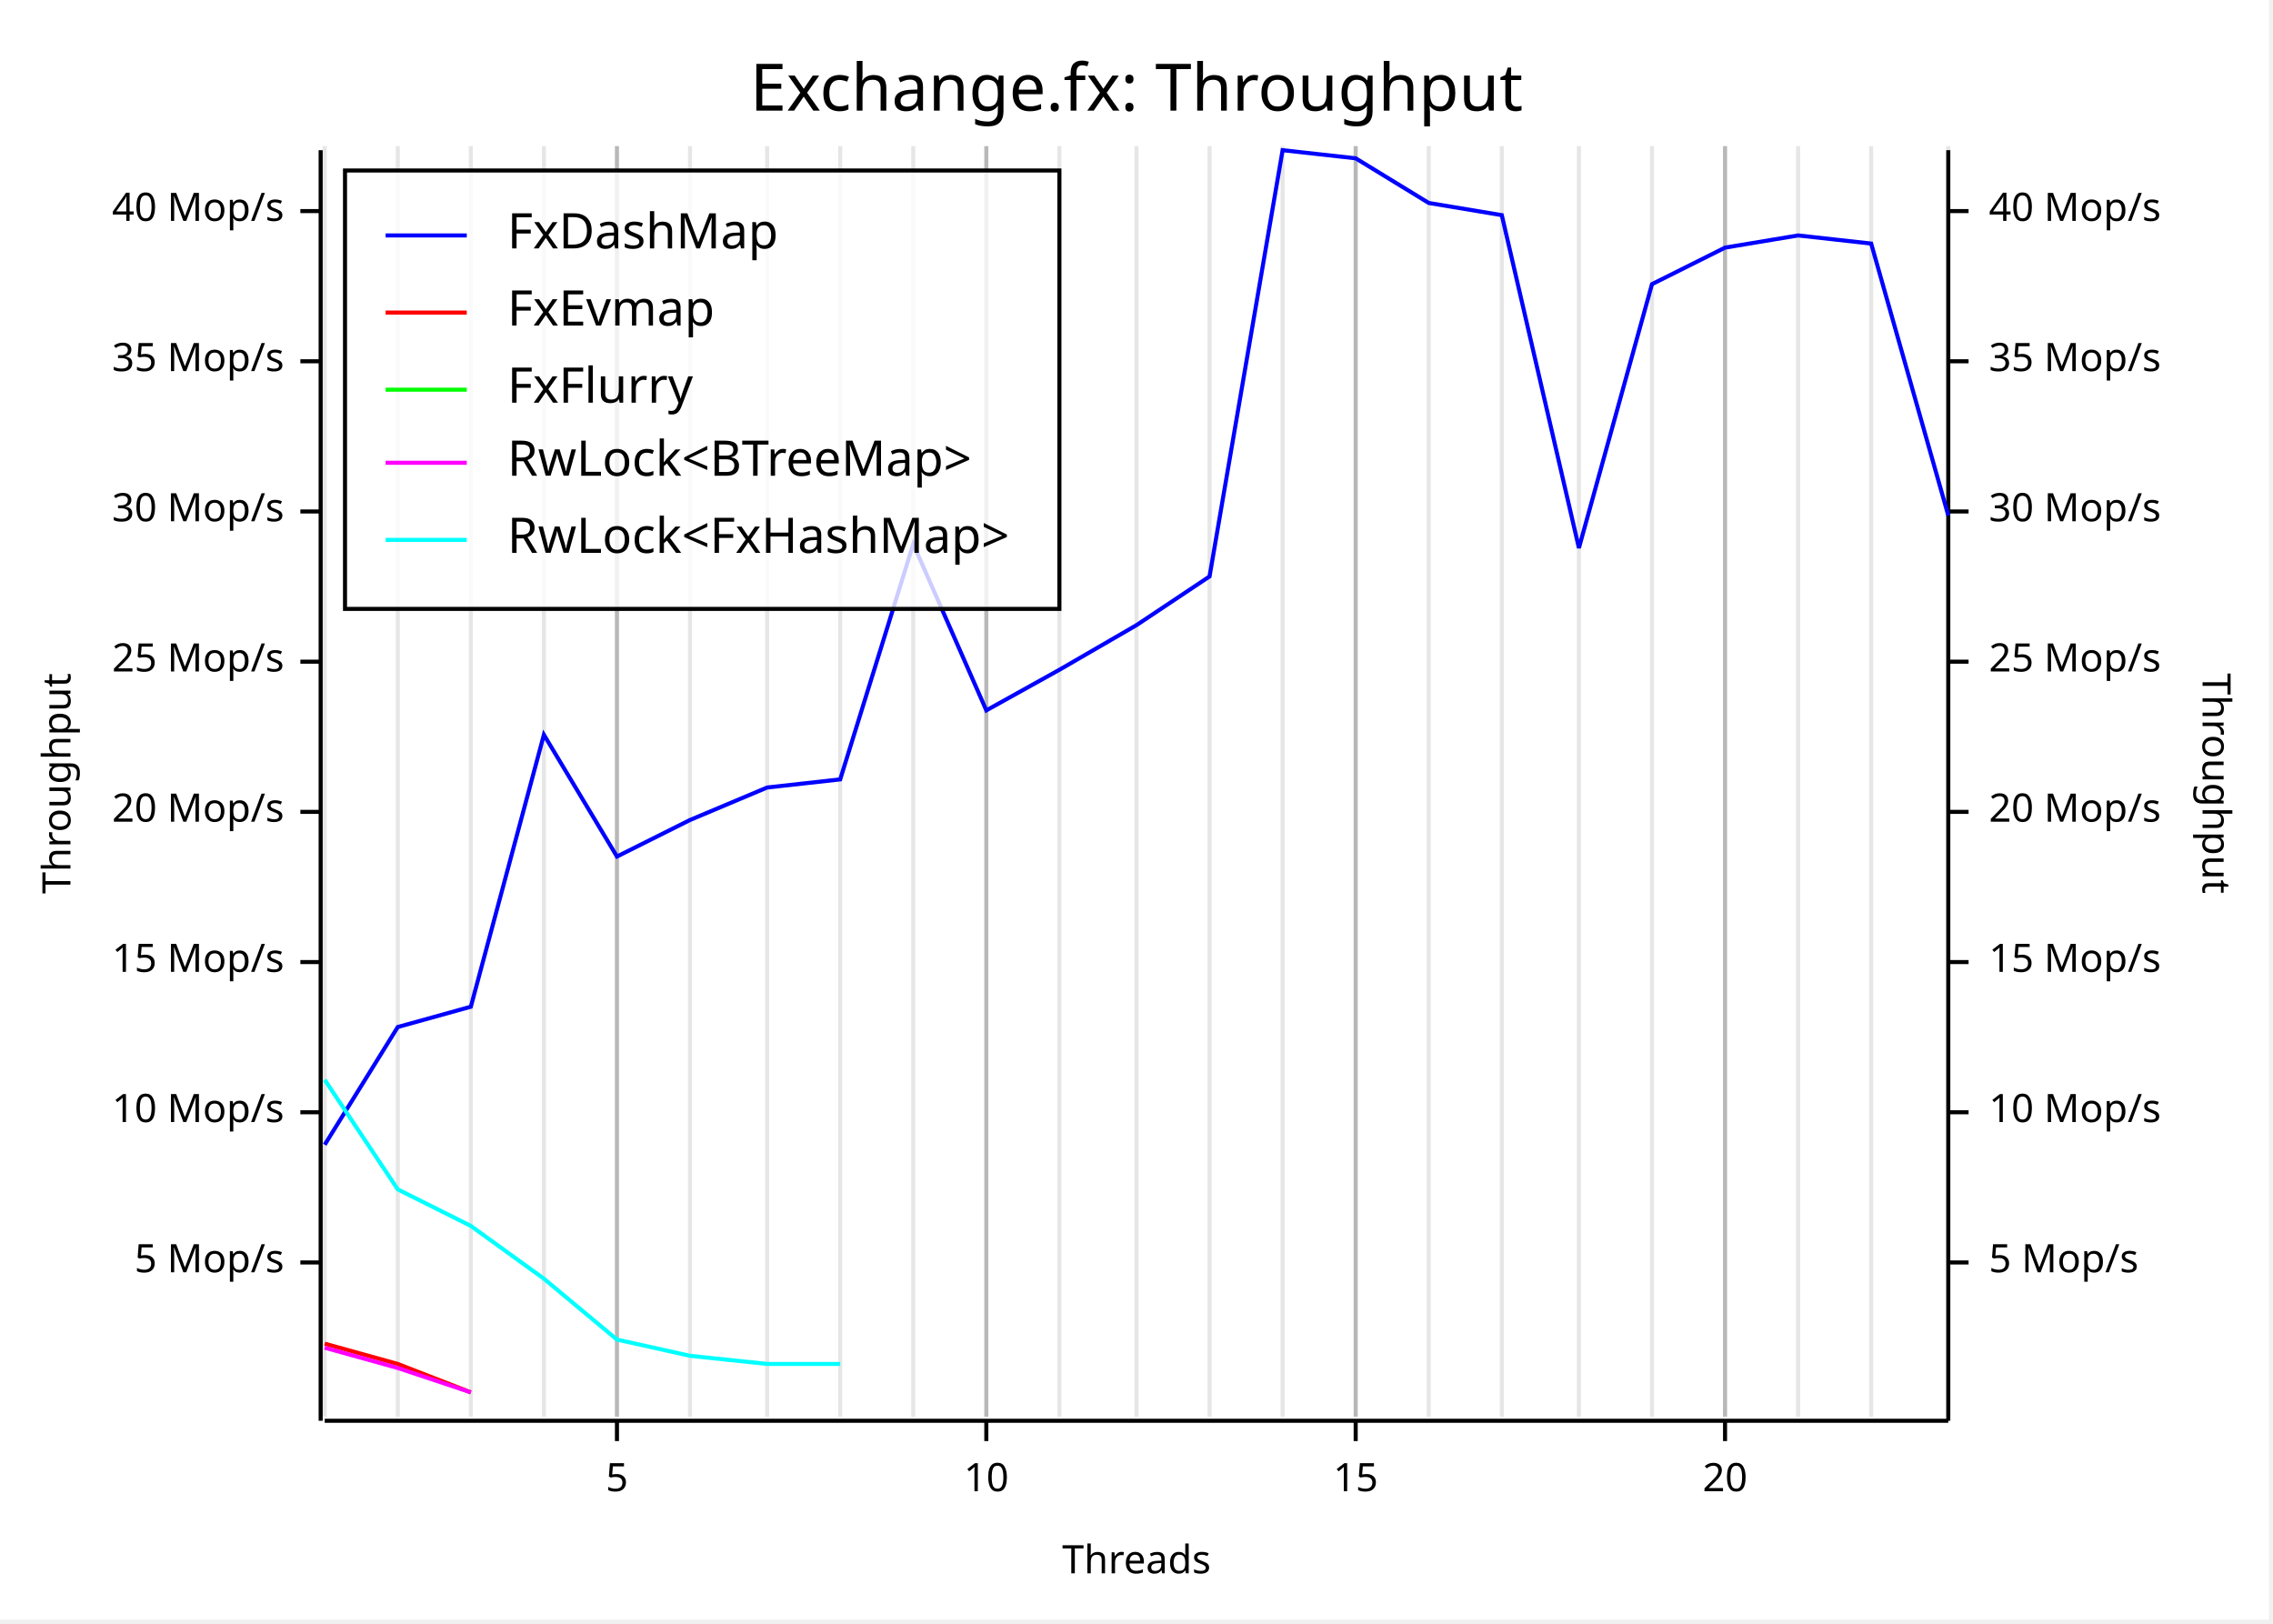
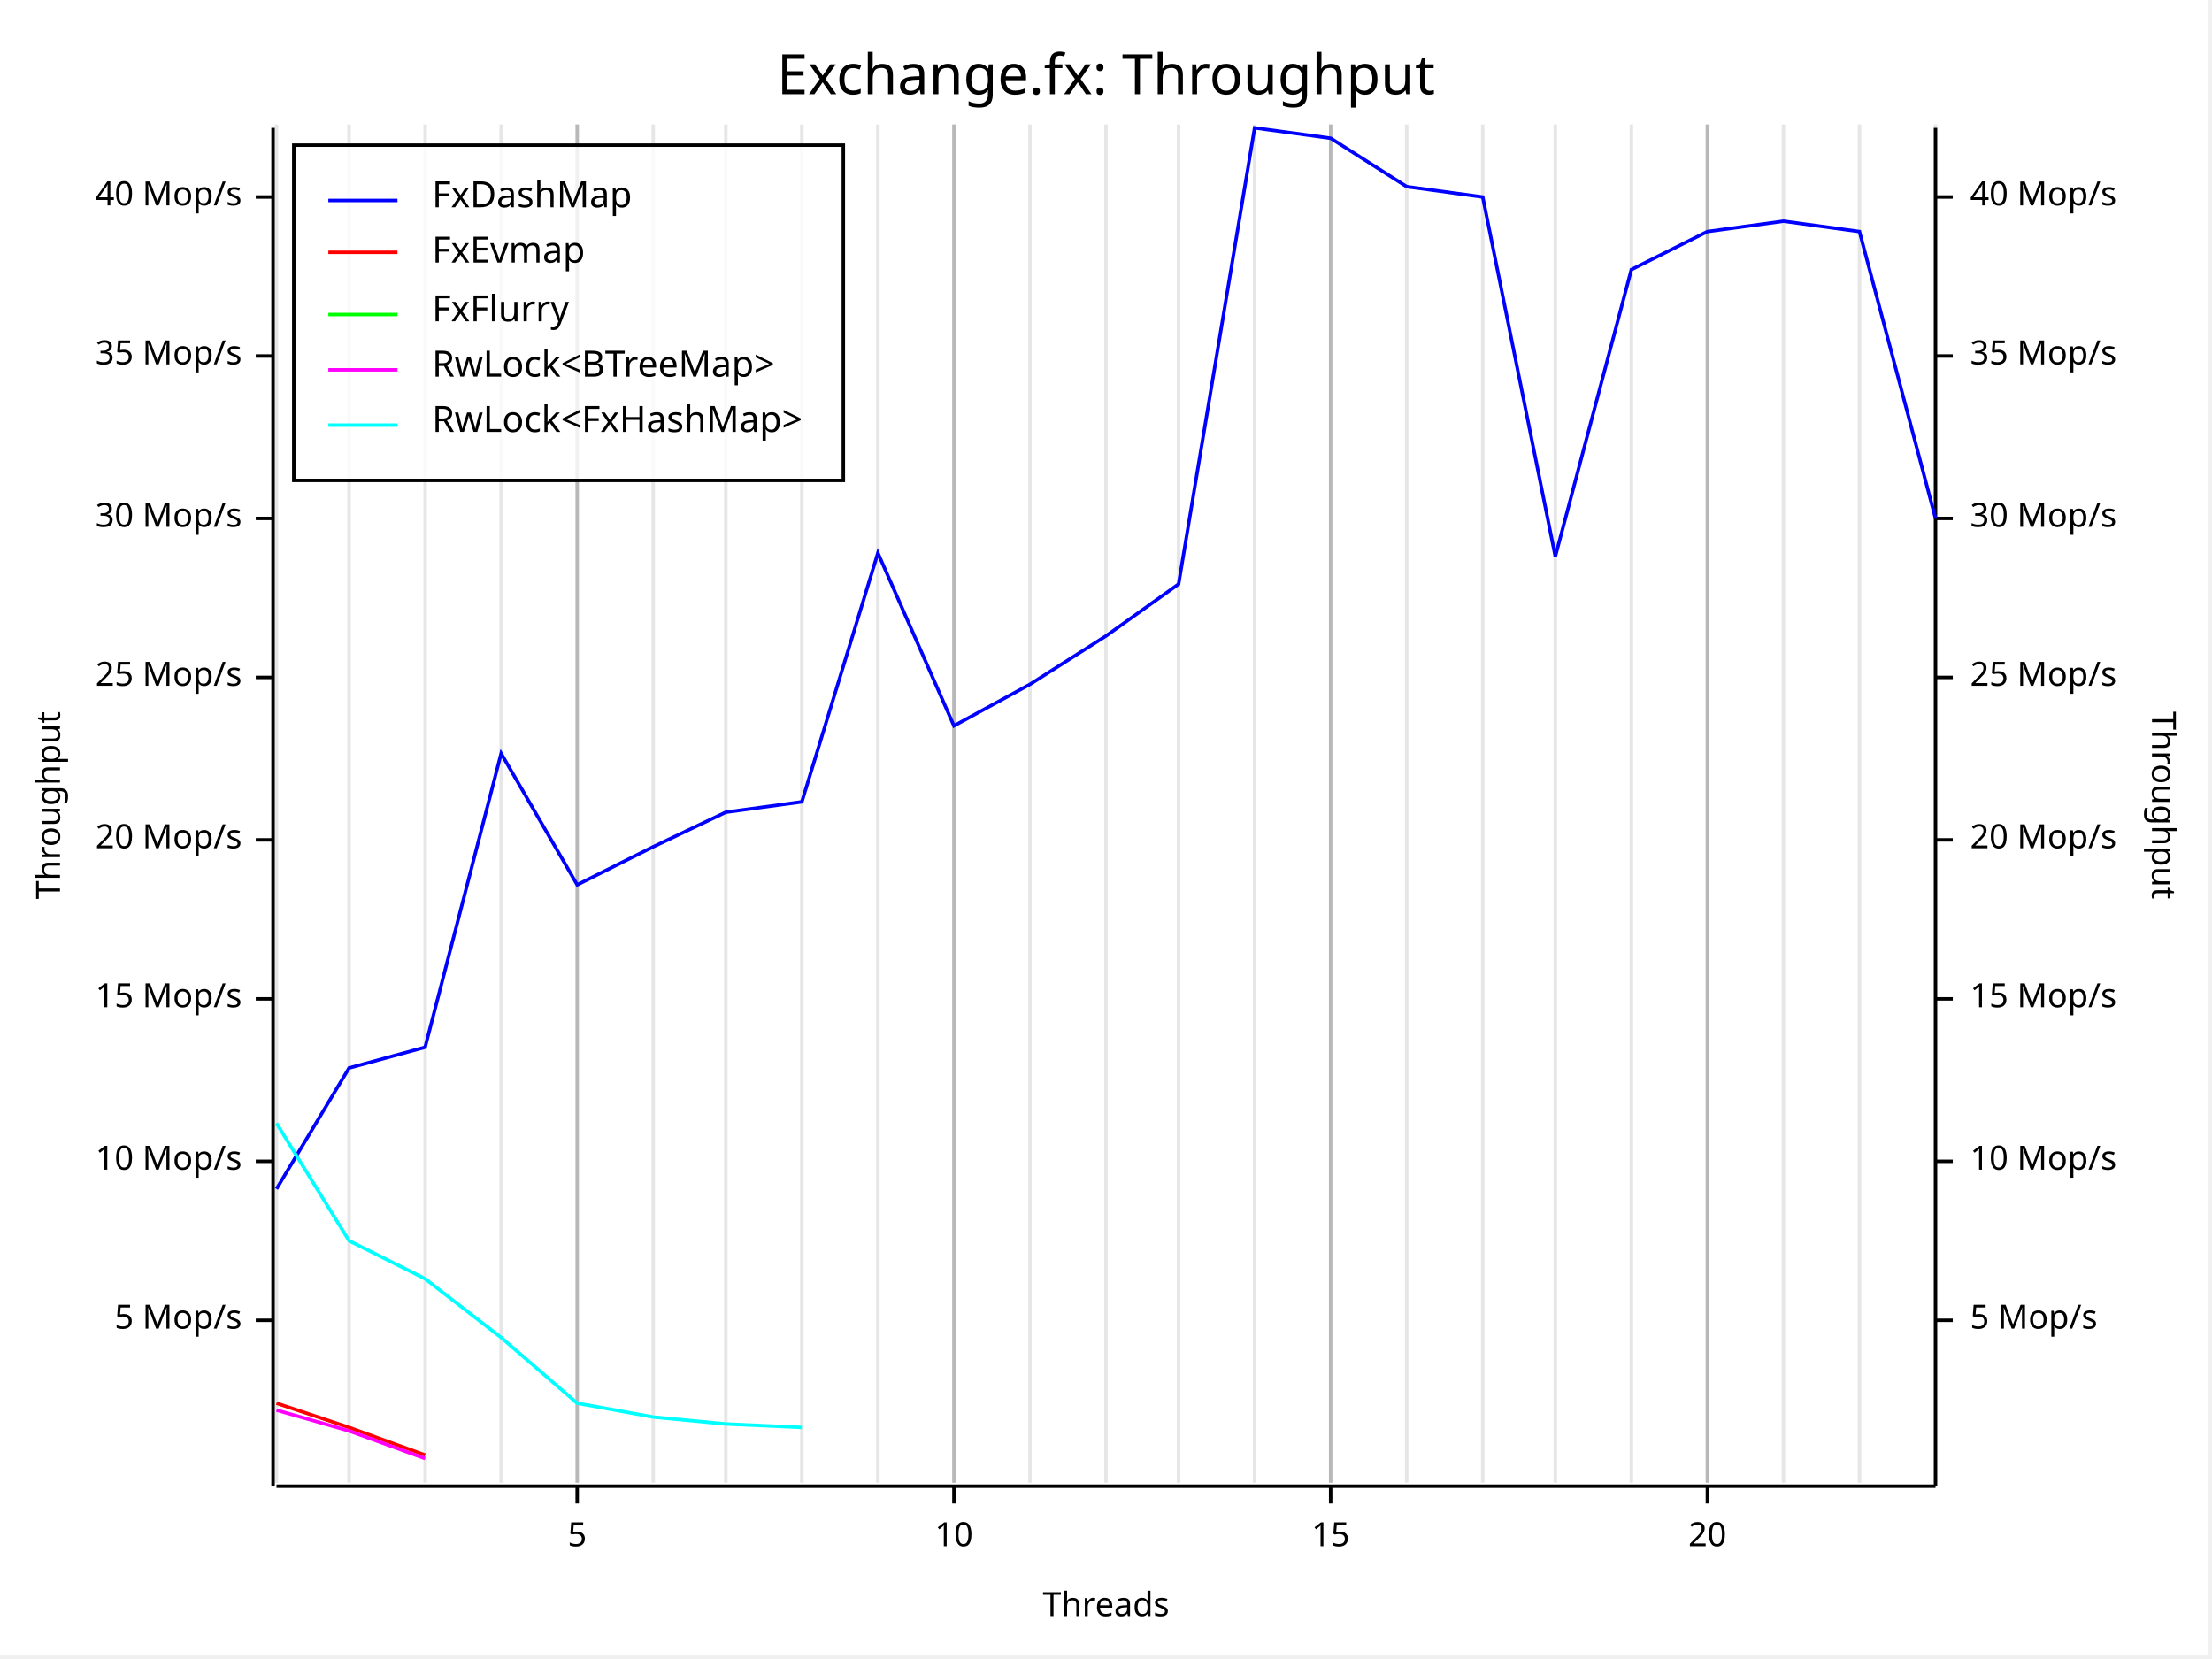
- <svg xmlns="http://www.w3.org/2000/svg" width="560" height="400" viewBox="0 0 560 400">
-   <rect x="0" y="0" width="559" height="399" opacity="1" fill="#FFFFFF" stroke="none" />
-   <text x="280" y="15" dy="0.76em" text-anchor="middle" font-family="Fira Code" font-size="16.129" opacity="1" fill="#000000">
+ <svg xmlns="http://www.w3.org/2000/svg" width="640" height="480" viewBox="0 0 640 480">
+   <rect x="0" y="0" width="639" height="479" opacity="1" fill="#FFFFFF" stroke="none" />
+   <text x="320" y="15" dy="0.76em" text-anchor="middle" font-family="Fira Code" font-size="16.129" opacity="1" fill="#000000">
Exchange.fx: Throughput
</text>
-   <line opacity="0.1" stroke="#000000" stroke-width="1" x1="80" y1="349" x2="80" y2="36" />
-   <line opacity="0.1" stroke="#000000" stroke-width="1" x1="98" y1="349" x2="98" y2="36" />
-   <line opacity="0.1" stroke="#000000" stroke-width="1" x1="116" y1="349" x2="116" y2="36" />
-   <line opacity="0.1" stroke="#000000" stroke-width="1" x1="134" y1="349" x2="134" y2="36" />
-   <line opacity="0.1" stroke="#000000" stroke-width="1" x1="152" y1="349" x2="152" y2="36" />
-   <line opacity="0.1" stroke="#000000" stroke-width="1" x1="170" y1="349" x2="170" y2="36" />
-   <line opacity="0.1" stroke="#000000" stroke-width="1" x1="189" y1="349" x2="189" y2="36" />
-   <line opacity="0.1" stroke="#000000" stroke-width="1" x1="207" y1="349" x2="207" y2="36" />
-   <line opacity="0.1" stroke="#000000" stroke-width="1" x1="225" y1="349" x2="225" y2="36" />
-   <line opacity="0.1" stroke="#000000" stroke-width="1" x1="243" y1="349" x2="243" y2="36" />
-   <line opacity="0.1" stroke="#000000" stroke-width="1" x1="261" y1="349" x2="261" y2="36" />
-   <line opacity="0.1" stroke="#000000" stroke-width="1" x1="280" y1="349" x2="280" y2="36" />
-   <line opacity="0.1" stroke="#000000" stroke-width="1" x1="298" y1="349" x2="298" y2="36" />
-   <line opacity="0.1" stroke="#000000" stroke-width="1" x1="316" y1="349" x2="316" y2="36" />
-   <line opacity="0.1" stroke="#000000" stroke-width="1" x1="334" y1="349" x2="334" y2="36" />
-   <line opacity="0.1" stroke="#000000" stroke-width="1" x1="352" y1="349" x2="352" y2="36" />
-   <line opacity="0.1" stroke="#000000" stroke-width="1" x1="370" y1="349" x2="370" y2="36" />
-   <line opacity="0.1" stroke="#000000" stroke-width="1" x1="389" y1="349" x2="389" y2="36" />
-   <line opacity="0.1" stroke="#000000" stroke-width="1" x1="407" y1="349" x2="407" y2="36" />
-   <line opacity="0.1" stroke="#000000" stroke-width="1" x1="425" y1="349" x2="425" y2="36" />
-   <line opacity="0.1" stroke="#000000" stroke-width="1" x1="443" y1="349" x2="443" y2="36" />
-   <line opacity="0.1" stroke="#000000" stroke-width="1" x1="461" y1="349" x2="461" y2="36" />
-   <line opacity="0.1" stroke="#000000" stroke-width="1" x1="480" y1="349" x2="480" y2="36" />
-   <text x="10" y="193" dy="0.76em" text-anchor="middle" font-family="sans-serif" font-size="9.677" opacity="1" fill="#000000" transform="rotate(270, 10, 193)">
+   <line opacity="0.1" stroke="#000000" stroke-width="1" x1="80" y1="429" x2="80" y2="36" />
+   <line opacity="0.1" stroke="#000000" stroke-width="1" x1="101" y1="429" x2="101" y2="36" />
+   <line opacity="0.1" stroke="#000000" stroke-width="1" x1="123" y1="429" x2="123" y2="36" />
+   <line opacity="0.1" stroke="#000000" stroke-width="1" x1="145" y1="429" x2="145" y2="36" />
+   <line opacity="0.1" stroke="#000000" stroke-width="1" x1="167" y1="429" x2="167" y2="36" />
+   <line opacity="0.1" stroke="#000000" stroke-width="1" x1="189" y1="429" x2="189" y2="36" />
+   <line opacity="0.1" stroke="#000000" stroke-width="1" x1="210" y1="429" x2="210" y2="36" />
+   <line opacity="0.1" stroke="#000000" stroke-width="1" x1="232" y1="429" x2="232" y2="36" />
+   <line opacity="0.1" stroke="#000000" stroke-width="1" x1="254" y1="429" x2="254" y2="36" />
+   <line opacity="0.1" stroke="#000000" stroke-width="1" x1="276" y1="429" x2="276" y2="36" />
+   <line opacity="0.1" stroke="#000000" stroke-width="1" x1="298" y1="429" x2="298" y2="36" />
+   <line opacity="0.1" stroke="#000000" stroke-width="1" x1="320" y1="429" x2="320" y2="36" />
+   <line opacity="0.1" stroke="#000000" stroke-width="1" x1="341" y1="429" x2="341" y2="36" />
+   <line opacity="0.1" stroke="#000000" stroke-width="1" x1="363" y1="429" x2="363" y2="36" />
+   <line opacity="0.1" stroke="#000000" stroke-width="1" x1="385" y1="429" x2="385" y2="36" />
+   <line opacity="0.1" stroke="#000000" stroke-width="1" x1="407" y1="429" x2="407" y2="36" />
+   <line opacity="0.1" stroke="#000000" stroke-width="1" x1="429" y1="429" x2="429" y2="36" />
+   <line opacity="0.1" stroke="#000000" stroke-width="1" x1="450" y1="429" x2="450" y2="36" />
+   <line opacity="0.1" stroke="#000000" stroke-width="1" x1="472" y1="429" x2="472" y2="36" />
+   <line opacity="0.1" stroke="#000000" stroke-width="1" x1="494" y1="429" x2="494" y2="36" />
+   <line opacity="0.1" stroke="#000000" stroke-width="1" x1="516" y1="429" x2="516" y2="36" />
+   <line opacity="0.1" stroke="#000000" stroke-width="1" x1="538" y1="429" x2="538" y2="36" />
+   <line opacity="0.1" stroke="#000000" stroke-width="1" x1="560" y1="429" x2="560" y2="36" />
+   <text x="10" y="233" dy="0.76em" text-anchor="middle" font-family="sans-serif" font-size="9.677" opacity="1" fill="#000000" transform="rotate(270, 10, 233)">
Throughput
</text>
-   <text x="280" y="390" dy="-0.5ex" text-anchor="middle" font-family="sans-serif" font-size="9.677" opacity="1" fill="#000000">
+   <text x="320" y="470" dy="-0.5ex" text-anchor="middle" font-family="sans-serif" font-size="9.677" opacity="1" fill="#000000">
Threads
</text>
-   <text x="550" y="193" dy="0.76em" text-anchor="middle" font-family="sans-serif" font-size="9.677" opacity="1" fill="#000000" transform="rotate(90, 550, 193)">
+   <text x="630" y="233" dy="0.76em" text-anchor="middle" font-family="sans-serif" font-size="9.677" opacity="1" fill="#000000" transform="rotate(90, 630, 233)">
Throughput
</text>
-   <line opacity="0.2" stroke="#000000" stroke-width="1" x1="152" y1="349" x2="152" y2="36" />
-   <line opacity="0.2" stroke="#000000" stroke-width="1" x1="243" y1="349" x2="243" y2="36" />
-   <line opacity="0.2" stroke="#000000" stroke-width="1" x1="334" y1="349" x2="334" y2="36" />
-   <line opacity="0.2" stroke="#000000" stroke-width="1" x1="425" y1="349" x2="425" y2="36" />
-   <polyline fill="none" opacity="1" stroke="#000000" stroke-width="1" points="79,37 79,350 " />
-   <text x="70" y="311" dy="0.5ex" text-anchor="end" font-family="sans-serif" font-size="9.677" opacity="1" fill="#000000">
+   <line opacity="0.2" stroke="#000000" stroke-width="1" x1="167" y1="429" x2="167" y2="36" />
+   <line opacity="0.2" stroke="#000000" stroke-width="1" x1="276" y1="429" x2="276" y2="36" />
+   <line opacity="0.2" stroke="#000000" stroke-width="1" x1="385" y1="429" x2="385" y2="36" />
+   <line opacity="0.2" stroke="#000000" stroke-width="1" x1="494" y1="429" x2="494" y2="36" />
+   <polyline fill="none" opacity="1" stroke="#000000" stroke-width="1" points="79,37 79,430 " />
+   <text x="70" y="382" dy="0.5ex" text-anchor="end" font-family="sans-serif" font-size="9.677" opacity="1" fill="#000000">
5 Mop/s
</text>
-   <polyline fill="none" opacity="1" stroke="#000000" stroke-width="1" points="74,311 79,311 " />
-   <text x="70" y="274" dy="0.5ex" text-anchor="end" font-family="sans-serif" font-size="9.677" opacity="1" fill="#000000">
+   <polyline fill="none" opacity="1" stroke="#000000" stroke-width="1" points="74,382 79,382 " />
+   <text x="70" y="336" dy="0.5ex" text-anchor="end" font-family="sans-serif" font-size="9.677" opacity="1" fill="#000000">
10 Mop/s
</text>
-   <polyline fill="none" opacity="1" stroke="#000000" stroke-width="1" points="74,274 79,274 " />
-   <text x="70" y="237" dy="0.5ex" text-anchor="end" font-family="sans-serif" font-size="9.677" opacity="1" fill="#000000">
+   <polyline fill="none" opacity="1" stroke="#000000" stroke-width="1" points="74,336 79,336 " />
+   <text x="70" y="289" dy="0.5ex" text-anchor="end" font-family="sans-serif" font-size="9.677" opacity="1" fill="#000000">
15 Mop/s
</text>
-   <polyline fill="none" opacity="1" stroke="#000000" stroke-width="1" points="74,237 79,237 " />
-   <text x="70" y="200" dy="0.5ex" text-anchor="end" font-family="sans-serif" font-size="9.677" opacity="1" fill="#000000">
+   <polyline fill="none" opacity="1" stroke="#000000" stroke-width="1" points="74,289 79,289 " />
+   <text x="70" y="243" dy="0.5ex" text-anchor="end" font-family="sans-serif" font-size="9.677" opacity="1" fill="#000000">
20 Mop/s
</text>
-   <polyline fill="none" opacity="1" stroke="#000000" stroke-width="1" points="74,200 79,200 " />
-   <text x="70" y="163" dy="0.5ex" text-anchor="end" font-family="sans-serif" font-size="9.677" opacity="1" fill="#000000">
+   <polyline fill="none" opacity="1" stroke="#000000" stroke-width="1" points="74,243 79,243 " />
+   <text x="70" y="196" dy="0.5ex" text-anchor="end" font-family="sans-serif" font-size="9.677" opacity="1" fill="#000000">
25 Mop/s
</text>
-   <polyline fill="none" opacity="1" stroke="#000000" stroke-width="1" points="74,163 79,163 " />
-   <text x="70" y="126" dy="0.5ex" text-anchor="end" font-family="sans-serif" font-size="9.677" opacity="1" fill="#000000">
+   <polyline fill="none" opacity="1" stroke="#000000" stroke-width="1" points="74,196 79,196 " />
+   <text x="70" y="150" dy="0.5ex" text-anchor="end" font-family="sans-serif" font-size="9.677" opacity="1" fill="#000000">
30 Mop/s
</text>
-   <polyline fill="none" opacity="1" stroke="#000000" stroke-width="1" points="74,126 79,126 " />
-   <text x="70" y="89" dy="0.5ex" text-anchor="end" font-family="sans-serif" font-size="9.677" opacity="1" fill="#000000">
+   <polyline fill="none" opacity="1" stroke="#000000" stroke-width="1" points="74,150 79,150 " />
+   <text x="70" y="103" dy="0.5ex" text-anchor="end" font-family="sans-serif" font-size="9.677" opacity="1" fill="#000000">
35 Mop/s
</text>
-   <polyline fill="none" opacity="1" stroke="#000000" stroke-width="1" points="74,89 79,89 " />
-   <text x="70" y="52" dy="0.5ex" text-anchor="end" font-family="sans-serif" font-size="9.677" opacity="1" fill="#000000">
+   <polyline fill="none" opacity="1" stroke="#000000" stroke-width="1" points="74,103 79,103 " />
+   <text x="70" y="57" dy="0.5ex" text-anchor="end" font-family="sans-serif" font-size="9.677" opacity="1" fill="#000000">
40 Mop/s
</text>
-   <polyline fill="none" opacity="1" stroke="#000000" stroke-width="1" points="74,52 79,52 " />
-   <polyline fill="none" opacity="1" stroke="#000000" stroke-width="1" points="80,350 480,350 " />
-   <text x="152" y="360" dy="0.76em" text-anchor="middle" font-family="sans-serif" font-size="9.677" opacity="1" fill="#000000">
+   <polyline fill="none" opacity="1" stroke="#000000" stroke-width="1" points="74,57 79,57 " />
+   <polyline fill="none" opacity="1" stroke="#000000" stroke-width="1" points="80,430 560,430 " />
+   <text x="167" y="440" dy="0.76em" text-anchor="middle" font-family="sans-serif" font-size="9.677" opacity="1" fill="#000000">
5
</text>
-   <polyline fill="none" opacity="1" stroke="#000000" stroke-width="1" points="152,350 152,355 " />
-   <text x="243" y="360" dy="0.76em" text-anchor="middle" font-family="sans-serif" font-size="9.677" opacity="1" fill="#000000">
+   <polyline fill="none" opacity="1" stroke="#000000" stroke-width="1" points="167,430 167,435 " />
+   <text x="276" y="440" dy="0.76em" text-anchor="middle" font-family="sans-serif" font-size="9.677" opacity="1" fill="#000000">
10
</text>
-   <polyline fill="none" opacity="1" stroke="#000000" stroke-width="1" points="243,350 243,355 " />
-   <text x="334" y="360" dy="0.76em" text-anchor="middle" font-family="sans-serif" font-size="9.677" opacity="1" fill="#000000">
+   <polyline fill="none" opacity="1" stroke="#000000" stroke-width="1" points="276,430 276,435 " />
+   <text x="385" y="440" dy="0.76em" text-anchor="middle" font-family="sans-serif" font-size="9.677" opacity="1" fill="#000000">
15
</text>
-   <polyline fill="none" opacity="1" stroke="#000000" stroke-width="1" points="334,350 334,355 " />
-   <text x="425" y="360" dy="0.76em" text-anchor="middle" font-family="sans-serif" font-size="9.677" opacity="1" fill="#000000">
+   <polyline fill="none" opacity="1" stroke="#000000" stroke-width="1" points="385,430 385,435 " />
+   <text x="494" y="440" dy="0.76em" text-anchor="middle" font-family="sans-serif" font-size="9.677" opacity="1" fill="#000000">
20
</text>
-   <polyline fill="none" opacity="1" stroke="#000000" stroke-width="1" points="425,350 425,355 " />
-   <polyline fill="none" opacity="1" stroke="#000000" stroke-width="1" points="480,37 480,350 " />
-   <text x="490" y="311" dy="0.5ex" text-anchor="start" font-family="sans-serif" font-size="9.677" opacity="1" fill="#000000">
+   <polyline fill="none" opacity="1" stroke="#000000" stroke-width="1" points="494,430 494,435 " />
+   <polyline fill="none" opacity="1" stroke="#000000" stroke-width="1" points="560,37 560,430 " />
+   <text x="570" y="382" dy="0.5ex" text-anchor="start" font-family="sans-serif" font-size="9.677" opacity="1" fill="#000000">
5 Mop/s
</text>
-   <polyline fill="none" opacity="1" stroke="#000000" stroke-width="1" points="480,311 485,311 " />
-   <text x="490" y="274" dy="0.5ex" text-anchor="start" font-family="sans-serif" font-size="9.677" opacity="1" fill="#000000">
+   <polyline fill="none" opacity="1" stroke="#000000" stroke-width="1" points="560,382 565,382 " />
+   <text x="570" y="336" dy="0.5ex" text-anchor="start" font-family="sans-serif" font-size="9.677" opacity="1" fill="#000000">
10 Mop/s
</text>
-   <polyline fill="none" opacity="1" stroke="#000000" stroke-width="1" points="480,274 485,274 " />
-   <text x="490" y="237" dy="0.5ex" text-anchor="start" font-family="sans-serif" font-size="9.677" opacity="1" fill="#000000">
+   <polyline fill="none" opacity="1" stroke="#000000" stroke-width="1" points="560,336 565,336 " />
+   <text x="570" y="289" dy="0.5ex" text-anchor="start" font-family="sans-serif" font-size="9.677" opacity="1" fill="#000000">
15 Mop/s
</text>
-   <polyline fill="none" opacity="1" stroke="#000000" stroke-width="1" points="480,237 485,237 " />
-   <text x="490" y="200" dy="0.5ex" text-anchor="start" font-family="sans-serif" font-size="9.677" opacity="1" fill="#000000">
+   <polyline fill="none" opacity="1" stroke="#000000" stroke-width="1" points="560,289 565,289 " />
+   <text x="570" y="243" dy="0.5ex" text-anchor="start" font-family="sans-serif" font-size="9.677" opacity="1" fill="#000000">
20 Mop/s
</text>
-   <polyline fill="none" opacity="1" stroke="#000000" stroke-width="1" points="480,200 485,200 " />
-   <text x="490" y="163" dy="0.5ex" text-anchor="start" font-family="sans-serif" font-size="9.677" opacity="1" fill="#000000">
+   <polyline fill="none" opacity="1" stroke="#000000" stroke-width="1" points="560,243 565,243 " />
+   <text x="570" y="196" dy="0.5ex" text-anchor="start" font-family="sans-serif" font-size="9.677" opacity="1" fill="#000000">
25 Mop/s
</text>
-   <polyline fill="none" opacity="1" stroke="#000000" stroke-width="1" points="480,163 485,163 " />
-   <text x="490" y="126" dy="0.5ex" text-anchor="start" font-family="sans-serif" font-size="9.677" opacity="1" fill="#000000">
+   <polyline fill="none" opacity="1" stroke="#000000" stroke-width="1" points="560,196 565,196 " />
+   <text x="570" y="150" dy="0.5ex" text-anchor="start" font-family="sans-serif" font-size="9.677" opacity="1" fill="#000000">
30 Mop/s
</text>
-   <polyline fill="none" opacity="1" stroke="#000000" stroke-width="1" points="480,126 485,126 " />
-   <text x="490" y="89" dy="0.5ex" text-anchor="start" font-family="sans-serif" font-size="9.677" opacity="1" fill="#000000">
+   <polyline fill="none" opacity="1" stroke="#000000" stroke-width="1" points="560,150 565,150 " />
+   <text x="570" y="103" dy="0.5ex" text-anchor="start" font-family="sans-serif" font-size="9.677" opacity="1" fill="#000000">
35 Mop/s
</text>
-   <polyline fill="none" opacity="1" stroke="#000000" stroke-width="1" points="480,89 485,89 " />
-   <text x="490" y="52" dy="0.5ex" text-anchor="start" font-family="sans-serif" font-size="9.677" opacity="1" fill="#000000">
+   <polyline fill="none" opacity="1" stroke="#000000" stroke-width="1" points="560,103 565,103 " />
+   <text x="570" y="57" dy="0.5ex" text-anchor="start" font-family="sans-serif" font-size="9.677" opacity="1" fill="#000000">
40 Mop/s
</text>
-   <polyline fill="none" opacity="1" stroke="#000000" stroke-width="1" points="480,52 485,52 " />
-   <polyline fill="none" opacity="1" stroke="#0000FF" stroke-width="1" points="80,282 98,253 116,248 134,181 152,211 170,202 189,194 207,192 225,134 243,175 261,165 280,154 298,142 316,37 334,39 352,50 370,53 389,135 407,70 425,61 443,58 461,60 480,127 " />
-   <polyline fill="none" opacity="1" stroke="#FF0000" stroke-width="1" points="80,331 98,336 116,343 " />
-   <polyline fill="none" opacity="1" stroke="#00FF00" stroke-width="1" points="80,336 " />
-   <polyline fill="none" opacity="1" stroke="#FF00FF" stroke-width="1" points="80,332 98,337 116,343 " />
-   <polyline fill="none" opacity="1" stroke="#00FFFF" stroke-width="1" points="80,266 98,293 116,302 134,315 152,330 170,334 189,336 207,336 " />
-   <rect x="85" y="42" width="176" height="108" opacity="0.8" fill="#FFFFFF" stroke="none" />
-   <rect x="85" y="42" width="176" height="108" opacity="1" fill="none" stroke="#000000" />
-   <text x="125" y="52" dy="0.76em" text-anchor="start" font-family="Fira Code" font-size="12.097" opacity="1" fill="#000000">
+   <polyline fill="none" opacity="1" stroke="#000000" stroke-width="1" points="560,57 565,57 " />
+   <polyline fill="none" opacity="1" stroke="#0000FF" stroke-width="1" points="80,344 101,309 123,303 145,218 167,256 189,245 210,235 232,232 254,160 276,210 298,198 320,184 341,169 363,37 385,40 407,54 429,57 450,161 472,78 494,67 516,64 538,67 560,150 " />
+   <polyline fill="none" opacity="1" stroke="#FF0000" stroke-width="1" points="80,406 101,413 123,421 " />
+   <polyline fill="none" opacity="1" stroke="#00FF00" stroke-width="1" points="80,413 " />
+   <polyline fill="none" opacity="1" stroke="#FF00FF" stroke-width="1" points="80,408 101,414 123,422 " />
+   <polyline fill="none" opacity="1" stroke="#00FFFF" stroke-width="1" points="80,325 101,359 123,370 145,387 167,406 189,410 210,412 232,413 " />
+   <rect x="85" y="42" width="159" height="97" opacity="0.8" fill="#FFFFFF" stroke="none" />
+   <rect x="85" y="42" width="159" height="97" opacity="1" fill="none" stroke="#000000" />
+   <text x="125" y="52" dy="0.76em" text-anchor="start" font-family="Fira Code" font-size="10.484" opacity="1" fill="#000000">
FxDashMap
</text>
-   <text x="125" y="71" dy="0.76em" text-anchor="start" font-family="Fira Code" font-size="12.097" opacity="1" fill="#000000">
+   <text x="125" y="68" dy="0.76em" text-anchor="start" font-family="Fira Code" font-size="10.484" opacity="1" fill="#000000">
FxEvmap
</text>
-   <text x="125" y="90" dy="0.76em" text-anchor="start" font-family="Fira Code" font-size="12.097" opacity="1" fill="#000000">
+   <text x="125" y="85" dy="0.76em" text-anchor="start" font-family="Fira Code" font-size="10.484" opacity="1" fill="#000000">
FxFlurry
</text>
-   <text x="125" y="108" dy="0.76em" text-anchor="start" font-family="Fira Code" font-size="12.097" opacity="1" fill="#000000">
+   <text x="125" y="101" dy="0.76em" text-anchor="start" font-family="Fira Code" font-size="10.484" opacity="1" fill="#000000">
RwLock&lt;BTreeMap&gt;
</text>
-   <text x="125" y="127" dy="0.76em" text-anchor="start" font-family="Fira Code" font-size="12.097" opacity="1" fill="#000000">
+   <text x="125" y="117" dy="0.76em" text-anchor="start" font-family="Fira Code" font-size="10.484" opacity="1" fill="#000000">
RwLock&lt;FxHashMap&gt;
</text>
  <polyline fill="none" opacity="1" stroke="#0000FF" stroke-width="1" points="95,58 115,58 " />
-   <polyline fill="none" opacity="1" stroke="#FF0000" stroke-width="1" points="95,77 115,77 " />
-   <polyline fill="none" opacity="1" stroke="#00FF00" stroke-width="1" points="95,96 115,96 " />
-   <polyline fill="none" opacity="1" stroke="#FF00FF" stroke-width="1" points="95,114 115,114 " />
-   <polyline fill="none" opacity="1" stroke="#00FFFF" stroke-width="1" points="95,133 115,133 " />
+   <polyline fill="none" opacity="1" stroke="#FF0000" stroke-width="1" points="95,73 115,73 " />
+   <polyline fill="none" opacity="1" stroke="#00FF00" stroke-width="1" points="95,91 115,91 " />
+   <polyline fill="none" opacity="1" stroke="#FF00FF" stroke-width="1" points="95,107 115,107 " />
+   <polyline fill="none" opacity="1" stroke="#00FFFF" stroke-width="1" points="95,123 115,123 " />
</svg>
